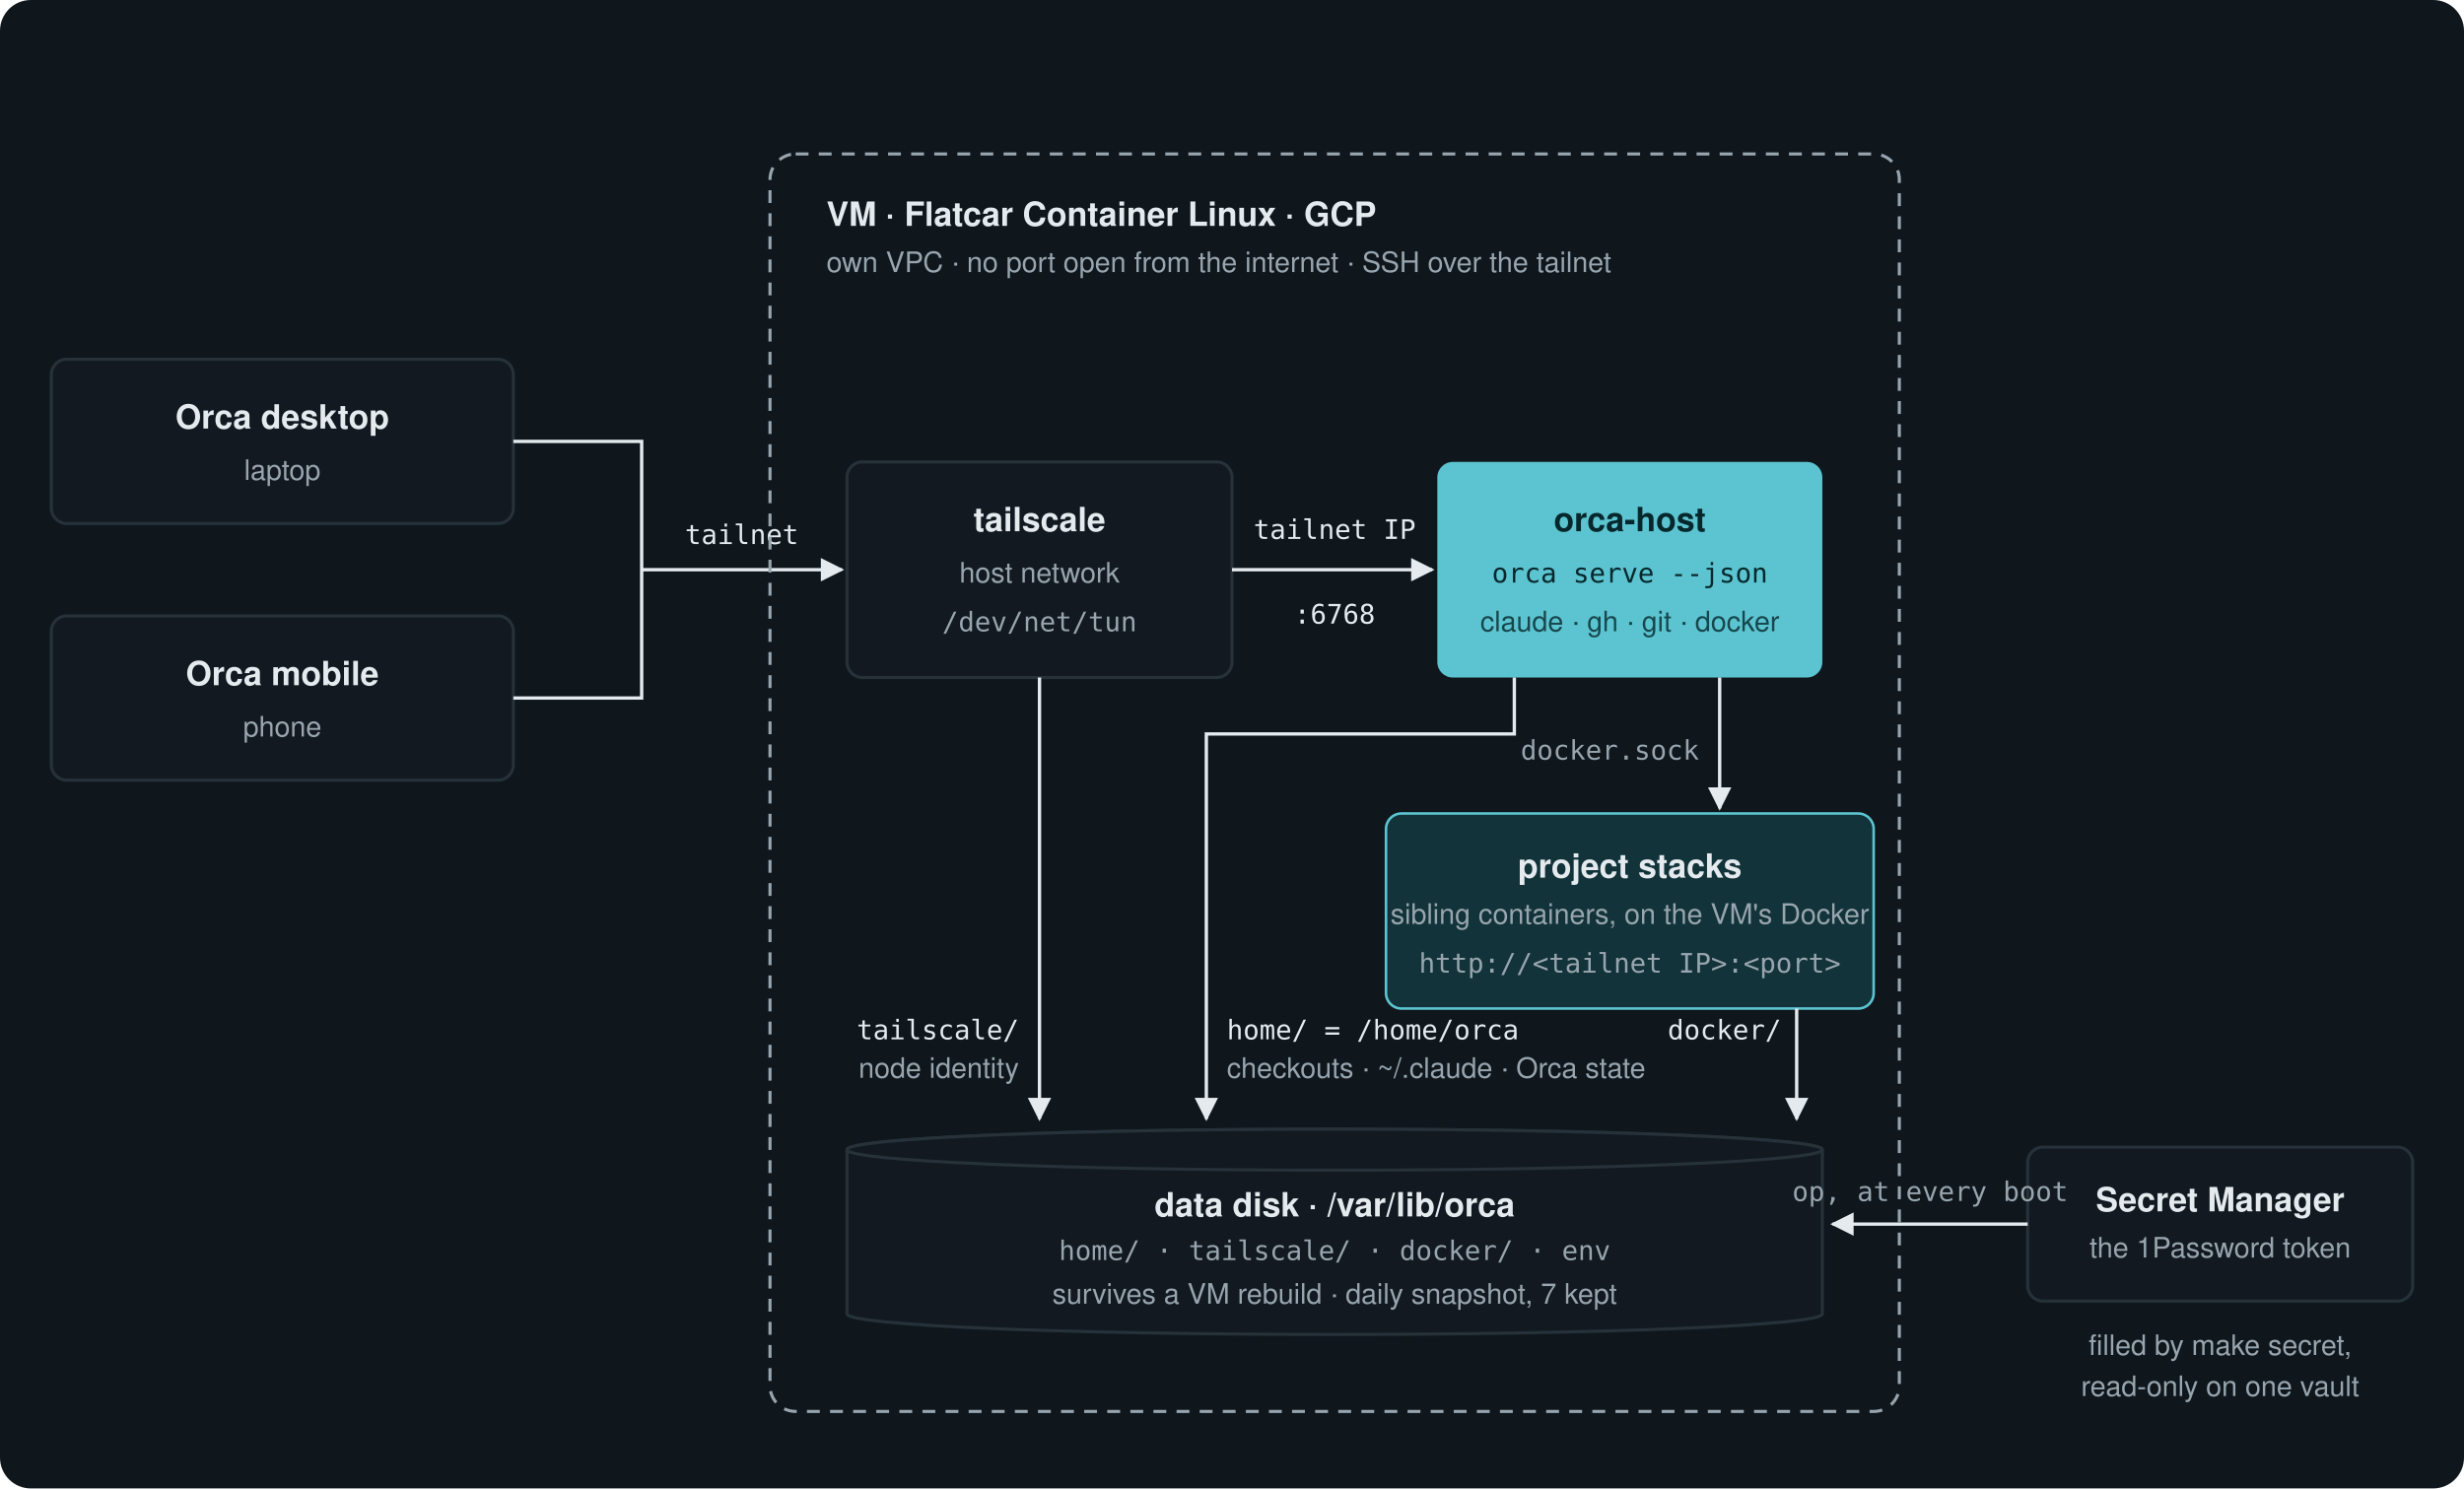
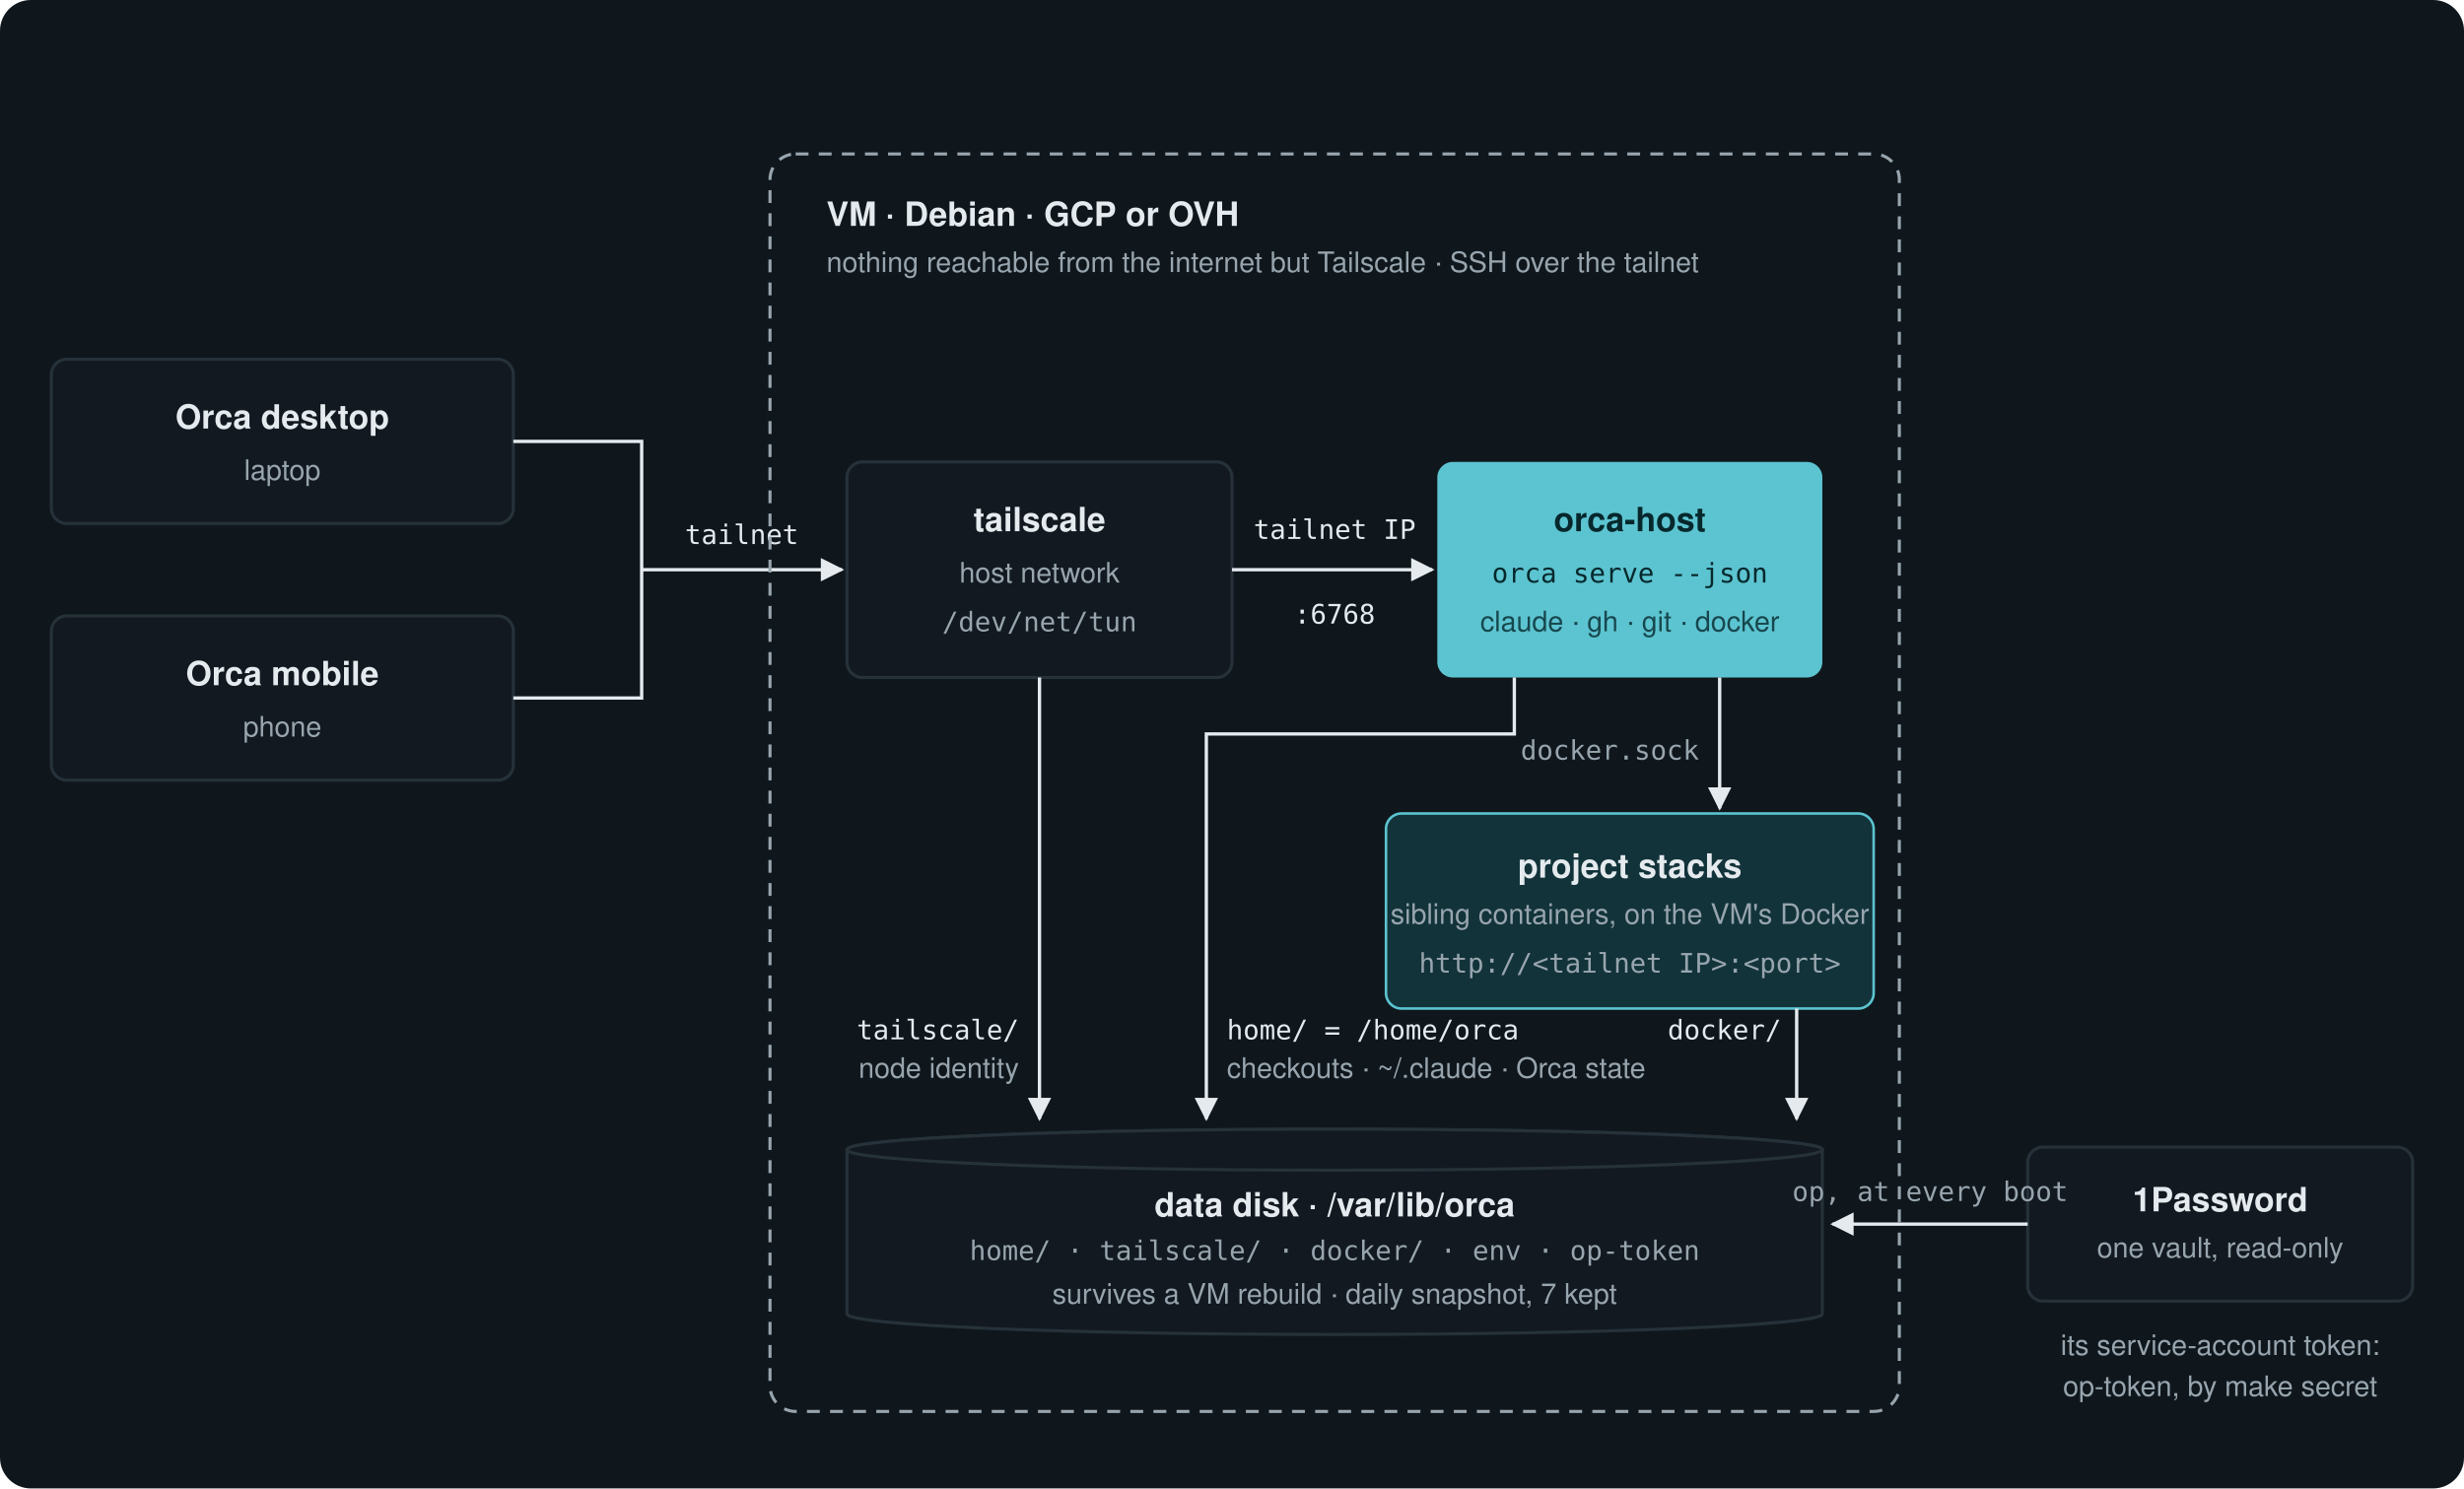
- <svg xmlns="http://www.w3.org/2000/svg" viewBox="0 0 960 580" width="960" height="580" font-family="-apple-system, 'Segoe UI', Helvetica, Arial, sans-serif" font-size="12" role="img" aria-label="Architecture of an orca-host: the Orca clients reach the VM over the tailnet; in the VM, a tailscale container carries the address and an orca-host container runs orca serve; project stacks are sibling containers on the VM's Docker; a data disk holds the home, the Tailscale identity, Docker's images and volumes, and the env file, rendered from a 1Password note at every boot with a service-account token held in Secret Manager.">
+ <svg xmlns="http://www.w3.org/2000/svg" viewBox="0 0 960 580" width="960" height="580" font-family="-apple-system, 'Segoe UI', Helvetica, Arial, sans-serif" font-size="12" role="img" aria-label="Architecture of an orca-host: the Orca clients reach the VM over the tailnet; in the VM, a tailscale container carries the address and an orca-host container runs orca serve; project stacks are sibling containers on the VM's Docker; a data disk holds the home, the Tailscale identity, Docker's images and volumes, and the env file, rendered from 1Password at every boot with a service-account token kept on that disk. The VM is Debian, on GCP or OVH.">
  <defs>
    <marker id="ar" viewBox="0 0 10 10" refX="9" refY="5" markerWidth="7" markerHeight="7" orient="auto-start-reverse">
      <path d="M0 0L10 5L0 10z" fill="#E4EAEE" />
    </marker>
  </defs>
  <rect x="0" y="0" width="960" height="580" rx="12" fill="#0F171D" />
  <rect x="20" y="140" width="180" height="64" rx="6" fill="#121920" stroke="#263139" stroke-width="1.2" />
  <text x="110" y="167" text-anchor="middle" fill="#E4EAEE" font-size="13" font-weight="600">Orca desktop</text>
  <text x="110" y="187" text-anchor="middle" fill="#98A5AE" font-size="11">laptop</text>
  <rect x="20" y="240" width="180" height="64" rx="6" fill="#121920" stroke="#263139" stroke-width="1.2" />
  <text x="110" y="267" text-anchor="middle" fill="#E4EAEE" font-size="13" font-weight="600">Orca mobile</text>
  <text x="110" y="287" text-anchor="middle" fill="#98A5AE" font-size="11">phone</text>
  <path d="M200 172H250V272H200" fill="none" stroke="#E4EAEE" stroke-width="1.3" />
  <path d="M250 222H328" fill="none" stroke="#E4EAEE" stroke-width="1.3" marker-end="url(#ar)" />
  <text x="289" y="212" text-anchor="middle" fill="#E4EAEE" font-family="ui-monospace, SFMono-Regular, Menlo, Consolas, monospace" font-size="10.5">tailnet</text>
  <rect x="300" y="60" width="440" height="490" rx="10" fill="none" stroke="#98A5AE" stroke-width="1.2" stroke-dasharray="5 4" />
-   <text x="322" y="88" fill="#E4EAEE" font-size="13" font-weight="600">VM · Flatcar Container Linux · GCP</text>
-   <text x="322" y="106" fill="#98A5AE" font-size="11">own VPC · no port open from the internet · SSH over the tailnet</text>
+   <text x="322" y="88" fill="#E4EAEE" font-size="13" font-weight="600">VM · Debian · GCP or OVH</text>
+   <text x="322" y="106" fill="#98A5AE" font-size="11">nothing reachable from the internet but Tailscale · SSH over the tailnet</text>
  <rect x="330" y="180" width="150" height="84" rx="6" fill="#121920" stroke="#263139" stroke-width="1.2" />
  <text x="405" y="207" text-anchor="middle" fill="#E4EAEE" font-size="13" font-weight="600">tailscale</text>
  <text x="405" y="227" text-anchor="middle" fill="#98A5AE" font-size="11">host network</text>
  <text x="405" y="246" text-anchor="middle" fill="#98A5AE" font-family="ui-monospace, SFMono-Regular, Menlo, Consolas, monospace" font-size="10.5">/dev/net/tun</text>
  <rect x="560" y="180" width="150" height="84" rx="6" fill="#5CC4D0" />
  <text x="635" y="207" text-anchor="middle" fill="#06282D" font-size="13" font-weight="600">orca-host</text>
  <text x="635" y="227" text-anchor="middle" fill="#06282D" font-family="ui-monospace, SFMono-Regular, Menlo, Consolas, monospace" font-size="10.5">orca serve --json</text>
  <text x="635" y="246" text-anchor="middle" fill="#06282D" font-size="11" opacity="0.8">claude · gh · git · docker</text>
  <path d="M480 222H558" fill="none" stroke="#E4EAEE" stroke-width="1.3" marker-end="url(#ar)" />
  <text x="520" y="210" text-anchor="middle" fill="#E4EAEE" font-family="ui-monospace, SFMono-Regular, Menlo, Consolas, monospace" font-size="10.5">tailnet IP</text>
  <text x="520" y="243" text-anchor="middle" fill="#E4EAEE" font-family="ui-monospace, SFMono-Regular, Menlo, Consolas, monospace" font-size="10.5">:6768</text>
  <path d="M670 264V315" fill="none" stroke="#E4EAEE" stroke-width="1.3" marker-end="url(#ar)" />
  <text x="662" y="296" text-anchor="end" fill="#98A5AE" font-family="ui-monospace, SFMono-Regular, Menlo, Consolas, monospace" font-size="10.5">docker.sock</text>
  <rect x="540" y="317" width="190" height="76" rx="6" fill="#12333A" stroke="#5CC4D0" stroke-width="1" />
  <text x="635" y="342" text-anchor="middle" fill="#E4EAEE" font-size="13" font-weight="600">project stacks</text>
  <text x="635" y="360" text-anchor="middle" fill="#98A5AE" font-size="11">sibling containers, on the VM's Docker</text>
  <text x="635" y="379" text-anchor="middle" fill="#98A5AE" font-family="ui-monospace, SFMono-Regular, Menlo, Consolas, monospace" font-size="10.5">http://&lt;tailnet IP&gt;:&lt;port&gt;</text>
  <path d="M405 264V436" fill="none" stroke="#E4EAEE" stroke-width="1.3" marker-end="url(#ar)" />
  <path d="M590 264V286H470V436" fill="none" stroke="#E4EAEE" stroke-width="1.3" marker-end="url(#ar)" />
  <path d="M700 393V436" fill="none" stroke="#E4EAEE" stroke-width="1.3" marker-end="url(#ar)" />
  <text x="694" y="405" text-anchor="end" fill="#E4EAEE" font-family="ui-monospace, SFMono-Regular, Menlo, Consolas, monospace" font-size="10.5">docker/</text>
  <text x="397" y="405" text-anchor="end" fill="#E4EAEE" font-family="ui-monospace, SFMono-Regular, Menlo, Consolas, monospace" font-size="10.5">tailscale/</text>
  <text x="397" y="420" text-anchor="end" fill="#98A5AE" font-size="11">node identity</text>
  <text x="478" y="405" fill="#E4EAEE" font-family="ui-monospace, SFMono-Regular, Menlo, Consolas, monospace" font-size="10.5">home/ = /home/orca</text>
  <text x="478" y="420" fill="#98A5AE" font-size="11">checkouts · ~/.claude · Orca state</text>
  <path d="M330 448a190 8 0 0 1 380 0v64a190 8 0 0 1 -380 0z" fill="#121920" stroke="#263139" stroke-width="1.2" />
  <ellipse cx="520" cy="448" rx="190" ry="8" fill="#121920" stroke="#263139" stroke-width="1.2" />
  <text x="520" y="474" text-anchor="middle" fill="#E4EAEE" font-size="13" font-weight="600">data disk · /var/lib/orca</text>
-   <text x="520" y="491" text-anchor="middle" fill="#98A5AE" font-family="ui-monospace, SFMono-Regular, Menlo, Consolas, monospace" font-size="10.5">home/ · tailscale/ · docker/ · env</text>
+   <text x="520" y="491" text-anchor="middle" fill="#98A5AE" font-family="ui-monospace, SFMono-Regular, Menlo, Consolas, monospace" font-size="10.5">home/ · tailscale/ · docker/ · env · op-token</text>
  <text x="520" y="508" text-anchor="middle" fill="#98A5AE" font-size="11">survives a VM rebuild · daily snapshot, 7 kept</text>
  <rect x="790" y="447" width="150" height="60" rx="6" fill="#121920" stroke="#263139" stroke-width="1.2" />
-   <text x="865" y="472" text-anchor="middle" fill="#E4EAEE" font-size="13" font-weight="600">Secret Manager</text>
-   <text x="865" y="490" text-anchor="middle" fill="#98A5AE" font-size="11">the 1Password token</text>
+   <text x="865" y="472" text-anchor="middle" fill="#E4EAEE" font-size="13" font-weight="600">1Password</text>
+   <text x="865" y="490" text-anchor="middle" fill="#98A5AE" font-size="11">one vault, read-only</text>
  <path d="M790 477H714" fill="none" stroke="#E4EAEE" stroke-width="1.3" marker-end="url(#ar)" />
  <text x="752" y="468" text-anchor="middle" fill="#98A5AE" font-family="ui-monospace, SFMono-Regular, Menlo, Consolas, monospace" font-size="10.5">op, at every boot</text>
-   <text x="865" y="528" text-anchor="middle" fill="#98A5AE" font-size="11">filled by make secret,</text>
-   <text x="865" y="544" text-anchor="middle" fill="#98A5AE" font-size="11">read-only on one vault</text>
+   <text x="865" y="528" text-anchor="middle" fill="#98A5AE" font-size="11">its service-account token:</text>
+   <text x="865" y="544" text-anchor="middle" fill="#98A5AE" font-size="11">op-token, by make secret</text>
</svg>
